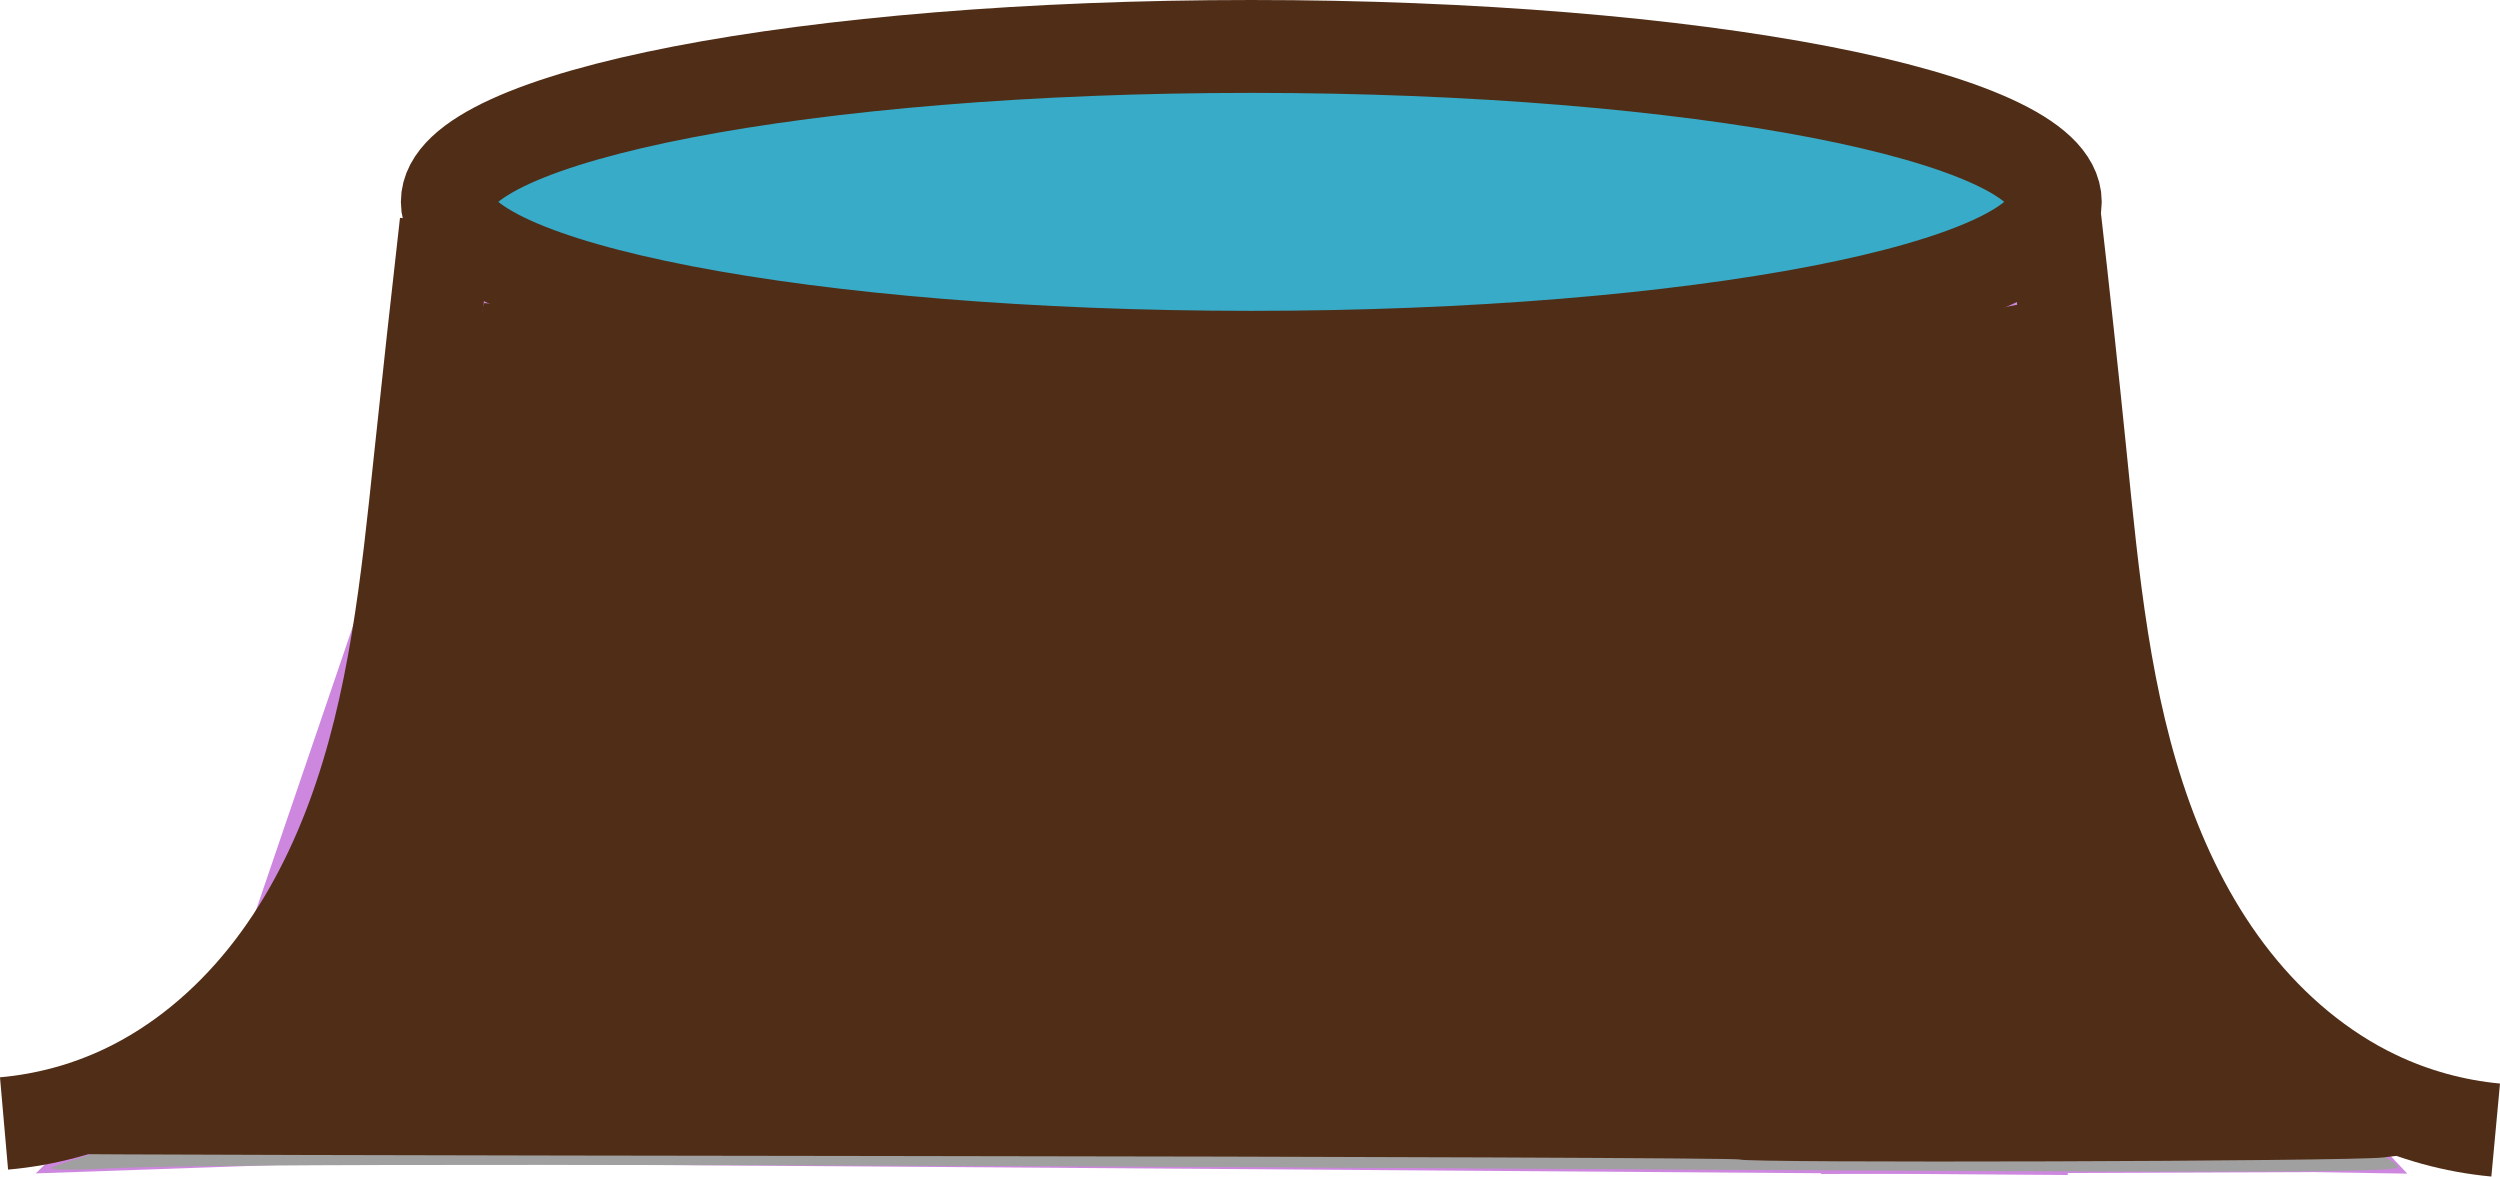
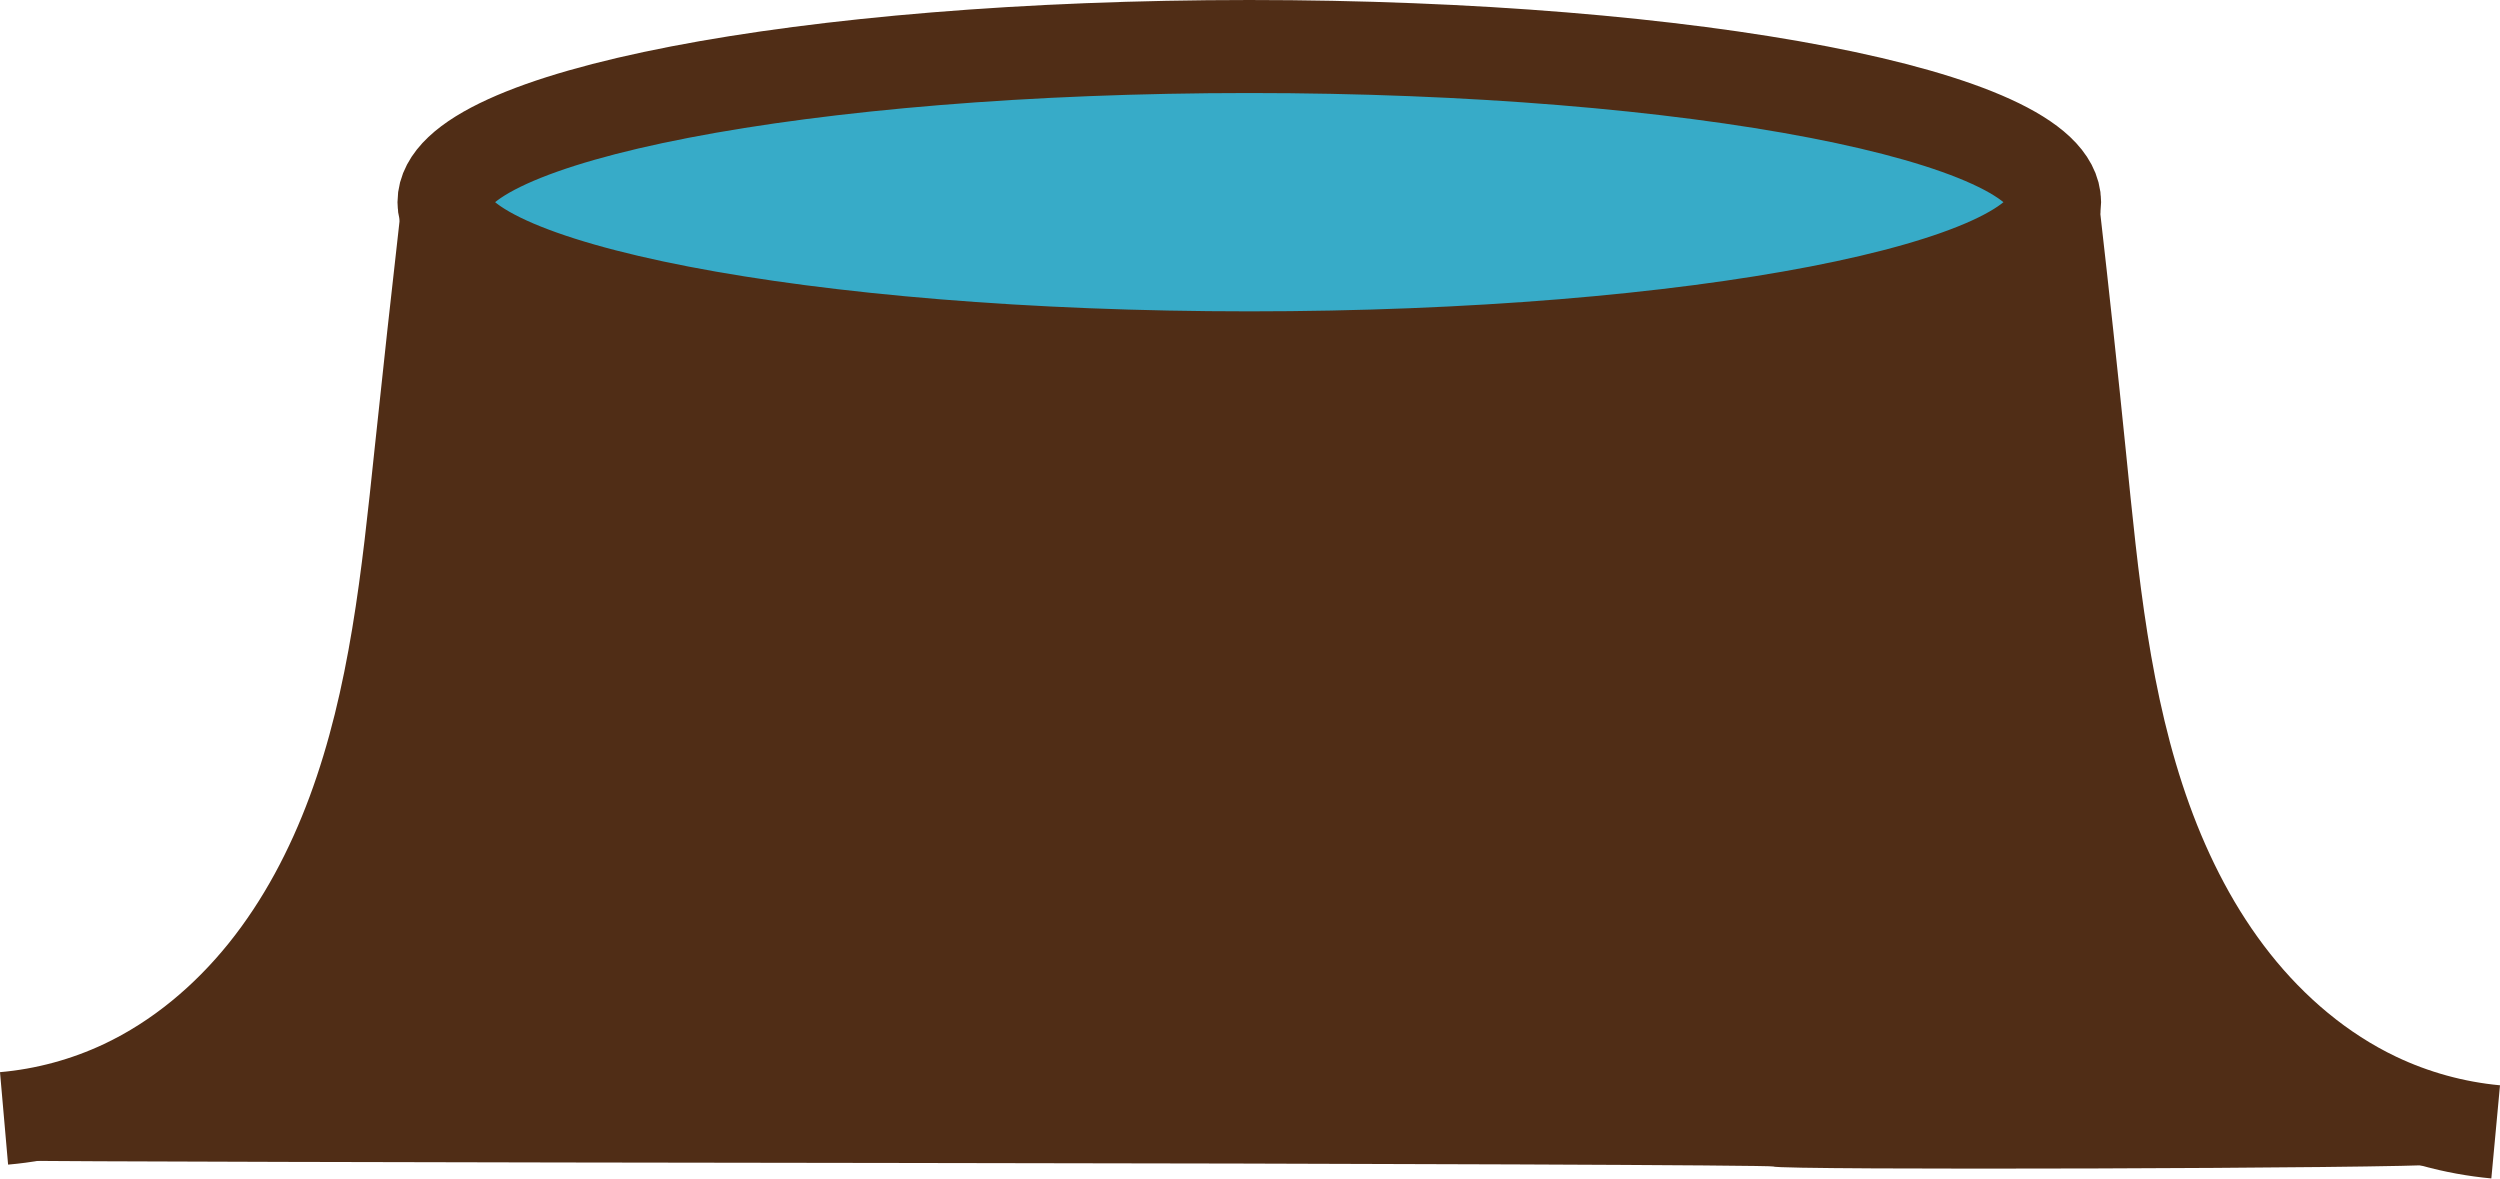
- <svg xmlns="http://www.w3.org/2000/svg" width="193.486mm" height="91.058mm" viewBox="0 0 685.579 322.645" id="svg7031" version="1.1">
+ <svg xmlns="http://www.w3.org/2000/svg" width="193.174mm" height="91.058mm" viewBox="0 0 684.476 322.645" id="svg7031" version="1.1">
  <defs id="defs7033">
    </defs>
-   <g id="layer1" transform="translate(-29.71021,-614.8622)">
-     <g id="g7931" style="fill:#cd87de">
-       <path transform="matrix(-0.9690285,0.03249532,-0.0127043,-1.616416,673.1465,1478.275)" d="M 72.857,456.648 5.718,335.411 144.282,337.885 Z" id="path7872-2" style="fill:#cd87de;fill-opacity:1;stroke:#6a3327;stroke-width:0;stroke-linecap:round;stroke-miterlimit:4;stroke-dasharray:none;stroke-opacity:1" />
-       <path transform="matrix(0.7665493,0,0,0.4382538,544.424,537.4622)" d="m 85.714,908.076 54.542,-88.633 49.487,91.551 z" id="path7868-9" style="fill:#cd87de;fill-opacity:1;stroke:#6a3327;stroke-width:0;stroke-linecap:round;stroke-miterlimit:4;stroke-dasharray:none;stroke-opacity:1" />
-       <path transform="matrix(-0.9687953,0.03883226,-0.02327571,-1.616299,223.6976,1474.949)" d="M 72.857,456.648 5.718,335.411 144.282,337.885 Z" id="path7872" style="fill:#cd87de;fill-opacity:1;stroke:#6a3327;stroke-width:0;stroke-linecap:round;stroke-miterlimit:4;stroke-dasharray:none;stroke-opacity:1" />
-       <path transform="matrix(0.7655726,-0.03868465,0.02132943,0.4221112,-45.47108,556.6545)" d="m 85.714,908.076 54.542,-88.633 49.487,91.551 z" id="path7868" style="fill:#cd87de;fill-opacity:1;stroke:#6a3327;stroke-width:0;stroke-linecap:round;stroke-miterlimit:4;stroke-dasharray:none;stroke-opacity:1" />
-       <path transform="matrix(2.16737,0,0,1.136082,-468.3676,-149.745)" d="m 491.429,956.648 -211.429,-2.857 2.857,-211.429 211.429,2.857 z" id="path7866" style="fill:#cd87de;fill-opacity:1;stroke:#6a3327;stroke-width:0;stroke-linecap:round;stroke-miterlimit:4;stroke-dasharray:none;stroke-opacity:1" />
-     </g>
-     <ellipse style="fill:#37abc8;fill-opacity:1;stroke:#502d16;stroke-width:25.47;stroke-linecap:round;stroke-miterlimit:4;stroke-dasharray:none;stroke-opacity:1" id="path7039" cx="372.857" cy="670.219" rx="220.48" ry="42.622" />
-     <path style="fill:none;fill-rule:evenodd;stroke:#502d16;stroke-width:25.612;stroke-linecap:butt;stroke-linejoin:miter;stroke-miterlimit:4;stroke-dasharray:none;stroke-opacity:1" d="m 593.008,673.674 c 2.521,22.035 4.895,44.087 7.123,66.153 3.401,33.684 6.552,67.827 18.062,99.665 5.755,15.919 13.609,31.169 24.12,44.437 10.511,13.269 23.74,24.526 39.023,31.806 10.28,4.897 21.428,7.966 32.767,9.021" id="path7637" />
-     <path style="fill:none;fill-rule:evenodd;stroke:#502d16;stroke-width:25.41;stroke-linecap:butt;stroke-linejoin:miter;stroke-miterlimit:4;stroke-dasharray:none;stroke-opacity:1" d="m 152.023,676.037 c -2.466,21.675 -4.842,43.36 -7.13,65.054 -3.501,33.208 -6.889,66.859 -18.494,98.169 -5.803,15.655 -13.667,30.632 -24.124,43.649 -10.456,13.016 -23.563,24.041 -38.661,31.168 -10.295,4.859 -21.456,7.878 -32.797,8.871" id="path7637-2" />
-     <path style="fill:#a0a0a0;stroke:none;stroke-width:1px;stroke-linecap:butt;stroke-linejoin:miter;stroke-opacity:1" d="m 14.29,320.122 c 1.571,-0.676 7.497,-2.645 13.167,-4.376 16.654,-5.082 30.765,-14.219 46.119,-29.863 15.21,-15.497 24.237,-29.353 33.016,-50.673 10.666,-25.905 16.135,-53.978 22.926,-117.692 1.783,-16.726 3.643,-31.061 4.134,-31.855 0.568,-0.919 3.468,-0.43 7.965,1.342 10.496,4.137 40.236,11.229 60.53,14.434 106.608,16.836 265.533,11.117 335,-12.054 7.857,-2.621 14.669,-4.342 15.138,-3.825 0.469,0.517 1.629,8.976 2.578,18.797 4.09,42.324 7.637,70.461 10.985,87.143 12.035,59.976 37.947,99.761 78.211,120.087 7.099,3.584 13.19,7.365 13.536,8.402 0.52,1.561 -36.296,1.669 -213.481,0.627 -252.312,-1.484 -388.42,-1.559 -414.11,-0.227 -10.689,0.554 -17.359,0.441 -15.714,-0.267 z" id="path3345" transform="translate(29.71021,614.8622)" />
-     <path style="fill:#a0a0a0;stroke:none;stroke-width:1px;stroke-linecap:butt;stroke-linejoin:miter;stroke-opacity:1" d="m 357.147,319.768 c -107.643,-0.69 -228.179,-0.96 -267.857,-0.601 l -72.143,0.653 9.286,-3.236 c 14,-4.878 22.898,-9.818 34.495,-19.15 22.38,-18.01 38.541,-41.114 48.868,-69.865 8.291,-23.084 12.483,-45.538 19.517,-104.555 2.382,-19.989 4.633,-36.645 5.002,-37.014 0.369,-0.369 6.3,1.047 13.18,3.146 43.882,13.388 99.089,20.303 174.653,21.875 88.285,1.837 164.353,-5.82 216.828,-21.826 6.587,-2.009 12.321,-3.307 12.744,-2.885 0.422,0.422 2.591,17.352 4.82,37.622 2.229,20.27 4.74,41.644 5.58,47.499 7.488,52.163 25.041,92.844 51.024,118.251 8.34,8.156 18.546,15.376 34.004,24.058 l 10,5.617 -14.286,0.904 c -17.631,1.115 -40.987,1.075 -285.714,-0.493 z" id="path3347" transform="translate(29.71021,614.8622)" />
-     <path style="fill:#a0a0a0;stroke:none;stroke-width:1px;stroke-linecap:butt;stroke-linejoin:miter;stroke-opacity:1" d="m 322.147,319.873 c -103.321,-0.611 -214.214,-0.808 -246.429,-0.438 l -58.571,0.673 12.708,-5.048 c 40.403,-16.048 71.068,-53.34 84.377,-102.613 4.979,-18.434 8.56,-39.876 14.334,-85.83 2.756,-21.935 5.304,-40.175 5.662,-40.533 0.358,-0.358 6.626,1.024 13.928,3.07 50.3,14.097 100.355,20.044 181.134,21.519 81.818,1.494 152.709,-5.64 206.192,-20.75 8.513,-2.405 15.852,-3.999 16.308,-3.543 0.456,0.456 2.303,14.17 4.103,30.474 8.501,76.993 14.134,102.073 30.079,133.93 13.223,26.417 29.397,43.663 55.6,59.286 l 15.575,9.286 -9.286,0.904 c -11.521,1.122 -85.147,1.034 -325.714,-0.388 z" id="path3349" transform="translate(29.71021,614.8622)" />
-     <path style="fill:#502d16;fill-opacity:1;stroke:none;stroke-width:1px;stroke-linecap:butt;stroke-linejoin:miter;stroke-opacity:1" d="m 506.757,932.824 c -0.379,-0.374 -104.497,-0.799 -231.375,-0.945 -126.878,-0.145 -230.521,-0.418 -230.318,-0.606 0.203,-0.188 5.77,-2.396 12.371,-4.906 29.705,-11.296 57.154,-37.976 72.584,-70.55 12.294,-25.953 17.558,-48.893 25.906,-112.891 3.168,-24.283 6.086,-44.473 6.485,-44.868 0.399,-0.395 8.37,1.313 17.712,3.794 53.899,14.315 92.975,18.692 176.805,19.804 93.575,1.241 147.977,-3.615 204.735,-18.276 12.209,-3.153 22.503,-5.431 22.877,-5.062 0.694,0.687 1.764,8.631 8.373,62.203 5.937,48.121 11.766,71.871 23.745,96.741 15.31,31.786 30.355,48.03 61.519,66.423 l 12.965,7.652 -7.945,0.942 c -9.048,1.073 -175.387,1.586 -176.441,0.544 z" id="path3351" />
+   <g id="layer1" transform="translate(-143.6705,-589.1479)">
+     <ellipse style="fill:#37abc8;fill-opacity:1;stroke:#502d16;stroke-width:25.47;stroke-linecap:round;stroke-miterlimit:4;stroke-dasharray:none;stroke-opacity:1" id="path7039" cx="485.714" cy="644.505" rx="220.48" ry="42.622" />
+     <path style="fill:none;fill-rule:evenodd;stroke:#502d16;stroke-width:25.612;stroke-linecap:butt;stroke-linejoin:miter;stroke-miterlimit:4;stroke-dasharray:none;stroke-opacity:1" d="m 705.865,647.959 c 2.521,22.035 4.895,44.087 7.123,66.153 3.401,33.684 6.552,67.827 18.062,99.665 5.755,15.919 13.609,31.169 24.12,44.437 10.511,13.269 23.74,24.526 39.023,31.806 10.28,4.897 21.428,7.966 32.767,9.021" id="path7637" />
+     <path style="fill:#502d16;fill-opacity:1;stroke:none;stroke-width:1px;stroke-linecap:butt;stroke-linejoin:miter;stroke-opacity:1" d="m 629.213,908.525 c -0.391,-0.383 -107.963,-0.819 -239.049,-0.968 -131.086,-0.149 -238.167,-0.428 -237.957,-0.62 0.21,-0.192 5.961,-2.454 12.782,-5.025 30.69,-11.57 59.049,-38.898 74.992,-72.263 12.701,-26.583 18.14,-50.08 26.766,-115.632 3.273,-24.872 6.288,-45.553 6.7,-45.957 0.412,-0.404 8.647,1.344 18.3,3.886 55.686,14.662 96.058,19.145 182.67,20.284 96.678,1.271 152.885,-3.703 211.526,-18.719 12.613,-3.23 23.249,-5.563 23.635,-5.185 0.717,0.703 1.822,8.841 8.651,63.713 6.134,49.289 12.157,73.615 24.533,99.089 15.818,32.558 31.362,49.196 63.559,68.036 l 13.396,7.838 -8.208,0.965 c -9.348,1.099 -181.204,1.625 -182.293,0.557 z" id="path3351" />
+     <path style="fill:none;fill-rule:evenodd;stroke:#502d16;stroke-width:25.41;stroke-linecap:butt;stroke-linejoin:miter;stroke-miterlimit:4;stroke-dasharray:none;stroke-opacity:1" d="m 265.984,648.441 c -2.466,21.675 -4.842,43.36 -7.13,65.054 -3.501,33.208 -6.889,66.859 -18.494,98.169 -5.803,15.655 -13.667,30.632 -24.124,43.649 -10.456,13.016 -23.563,24.041 -38.661,31.168 -10.295,4.859 -21.456,7.878 -32.797,8.871" id="path7637-2" />
  </g>
</svg>
